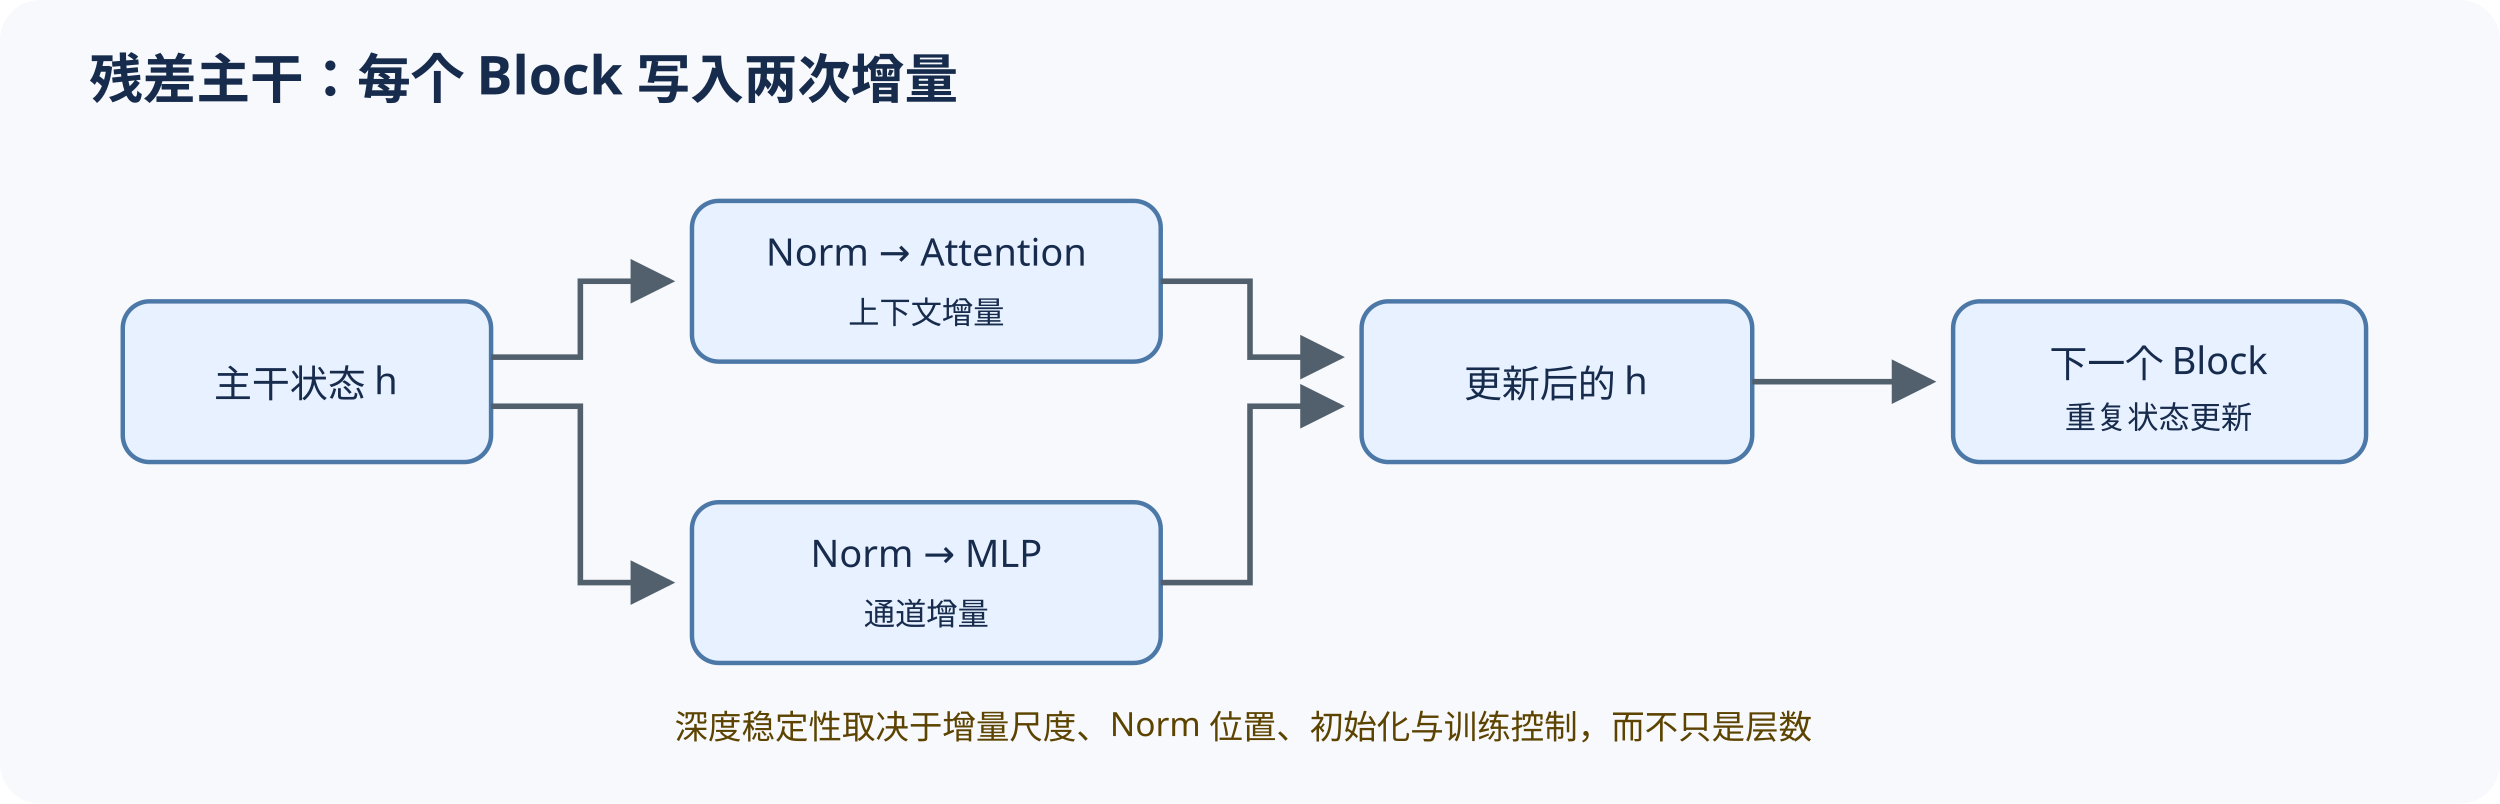
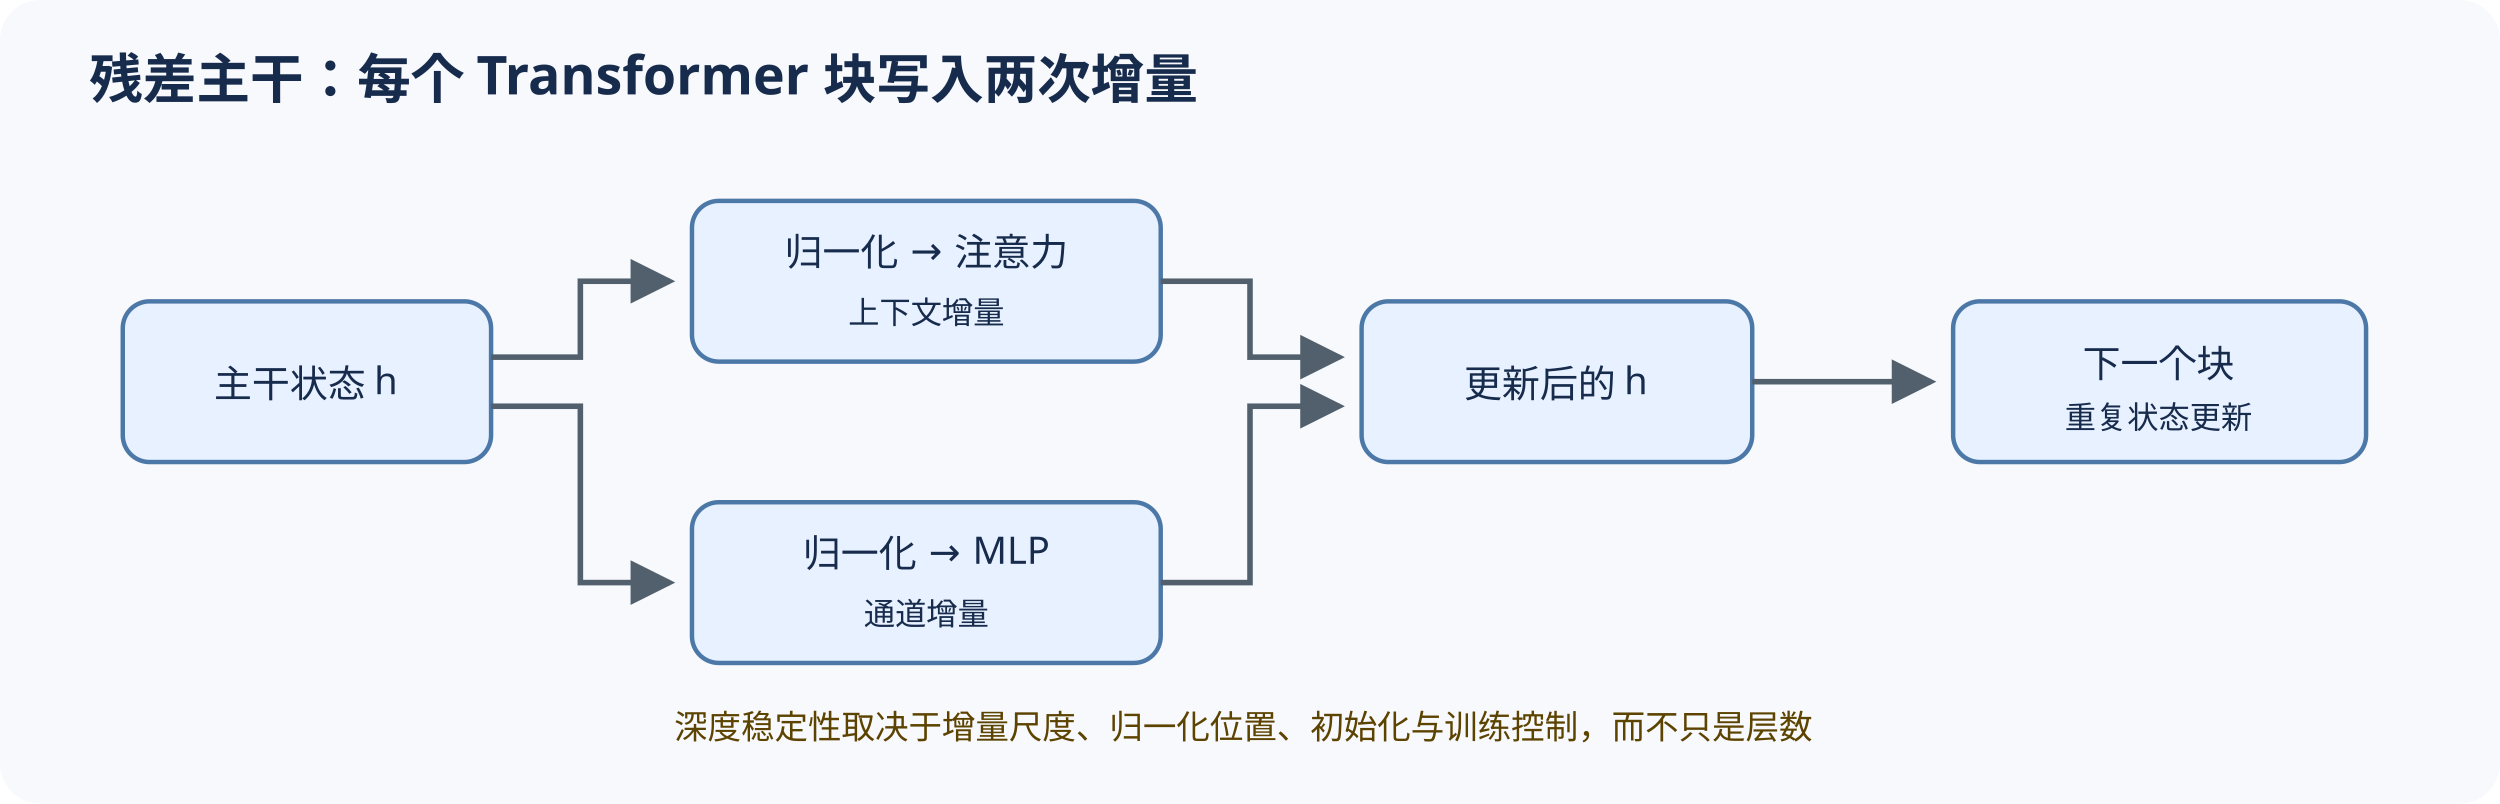
<svg xmlns="http://www.w3.org/2000/svg" width="1120" height="360" viewBox="0 0 1120 360">
  <defs>
    <marker id="a" markerWidth="8" markerHeight="8" refX="7" refY="4" orient="auto">
      <path d="M0,0 L8,4 L0,8 Z" fill="#52606d" />
    </marker>
  </defs>
  <rect width="1120" height="360" rx="18" fill="#f7f9fc" />
-   <text x="40" y="44" font-family="sans-serif" font-size="24" font-weight="700" fill="#172b4d">残差主干：每个 Block 写入两次增量</text>
+   <text x="40" y="44" font-family="sans-serif" font-size="24" font-weight="700" fill="#172b4d">残差主干：每个 Transformer 块写入两次增量</text>
  <g font-family="sans-serif" text-anchor="middle">
    <g fill="#e8f1ff" stroke="#4c78a8" stroke-width="2">
      <rect x="55" y="135" width="165" height="72" rx="12" />
      <rect x="310" y="90" width="210" height="72" rx="12" />
      <rect x="310" y="225" width="210" height="72" rx="12" />
      <rect x="610" y="135" width="175" height="72" rx="12" />
      <rect x="875" y="135" width="185" height="72" rx="12" />
    </g>
    <g fill="#172b4d" font-size="17">
      <text x="137" y="178">主干状态 h</text>
-       <text x="415" y="119">Norm → Attention</text>
+       <text x="415" y="119">归一化 → 注意力</text>
      <text x="415" y="145" font-size="14">上下文增量</text>
-       <text x="415" y="254">Norm → MLP</text>
+       <text x="415" y="254">归一化 → MLP</text>
      <text x="415" y="280" font-size="14">通道增量</text>
      <text x="697" y="178">更新后的 h</text>
-       <text x="967" y="169">下一个 Block</text>
+       <text x="967" y="169">下一个块</text>
      <text x="967" y="192" font-size="14">重复状态更新</text>
    </g>
    <g stroke="#52606d" stroke-width="2.5" fill="none" marker-end="url(#a)">
      <path d="M220 160 H260 V126 H300" />
      <path d="M220 182 H260 V261 H300" />
      <path d="M520 126 H560 V160 H600" />
      <path d="M520 261 H560 V182 H600" />
      <path d="M785 171 H865" />
    </g>
-     <text x="557" y="331" fill="#5c4300" font-size="15">深度稳定性取决于增量尺度、Norm 位置、初始化与训练控制，而不只是层数</text>
+     <text x="557" y="331" fill="#5c4300" font-size="15">深度稳定性取决于增量尺度、归一化位置、初始化与训练控制，而不只是层数</text>
  </g>
</svg>
